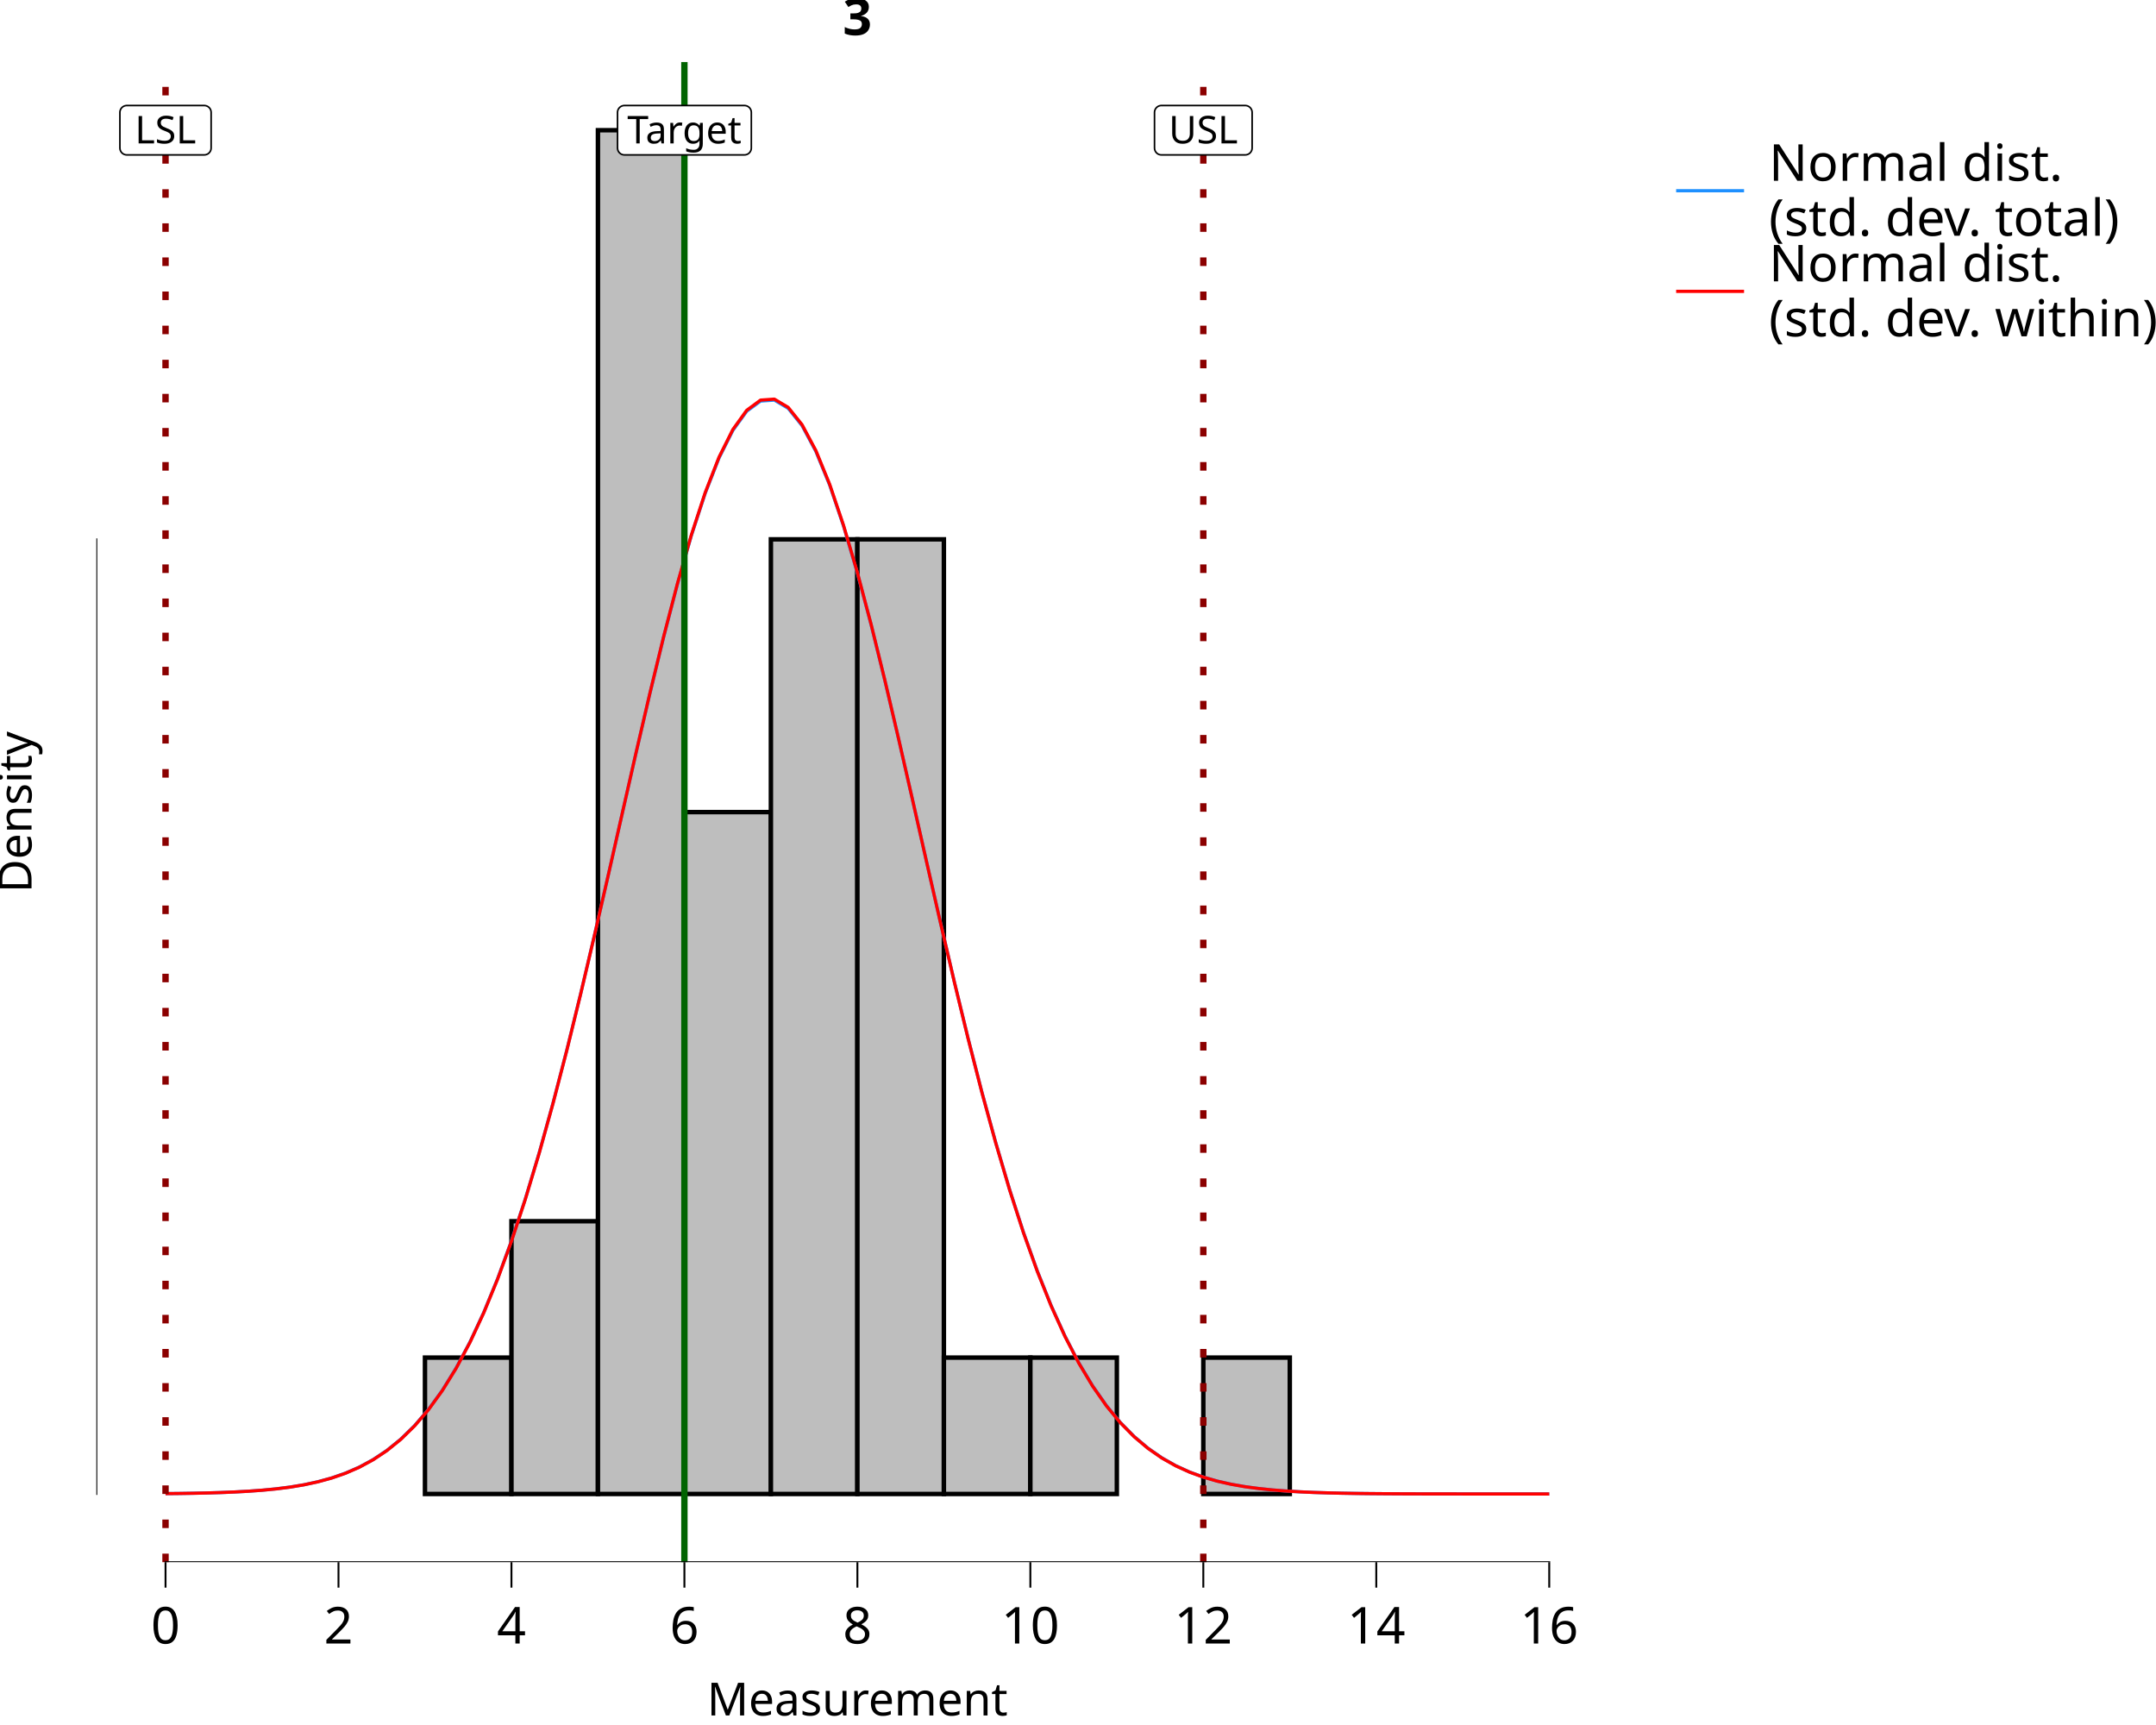
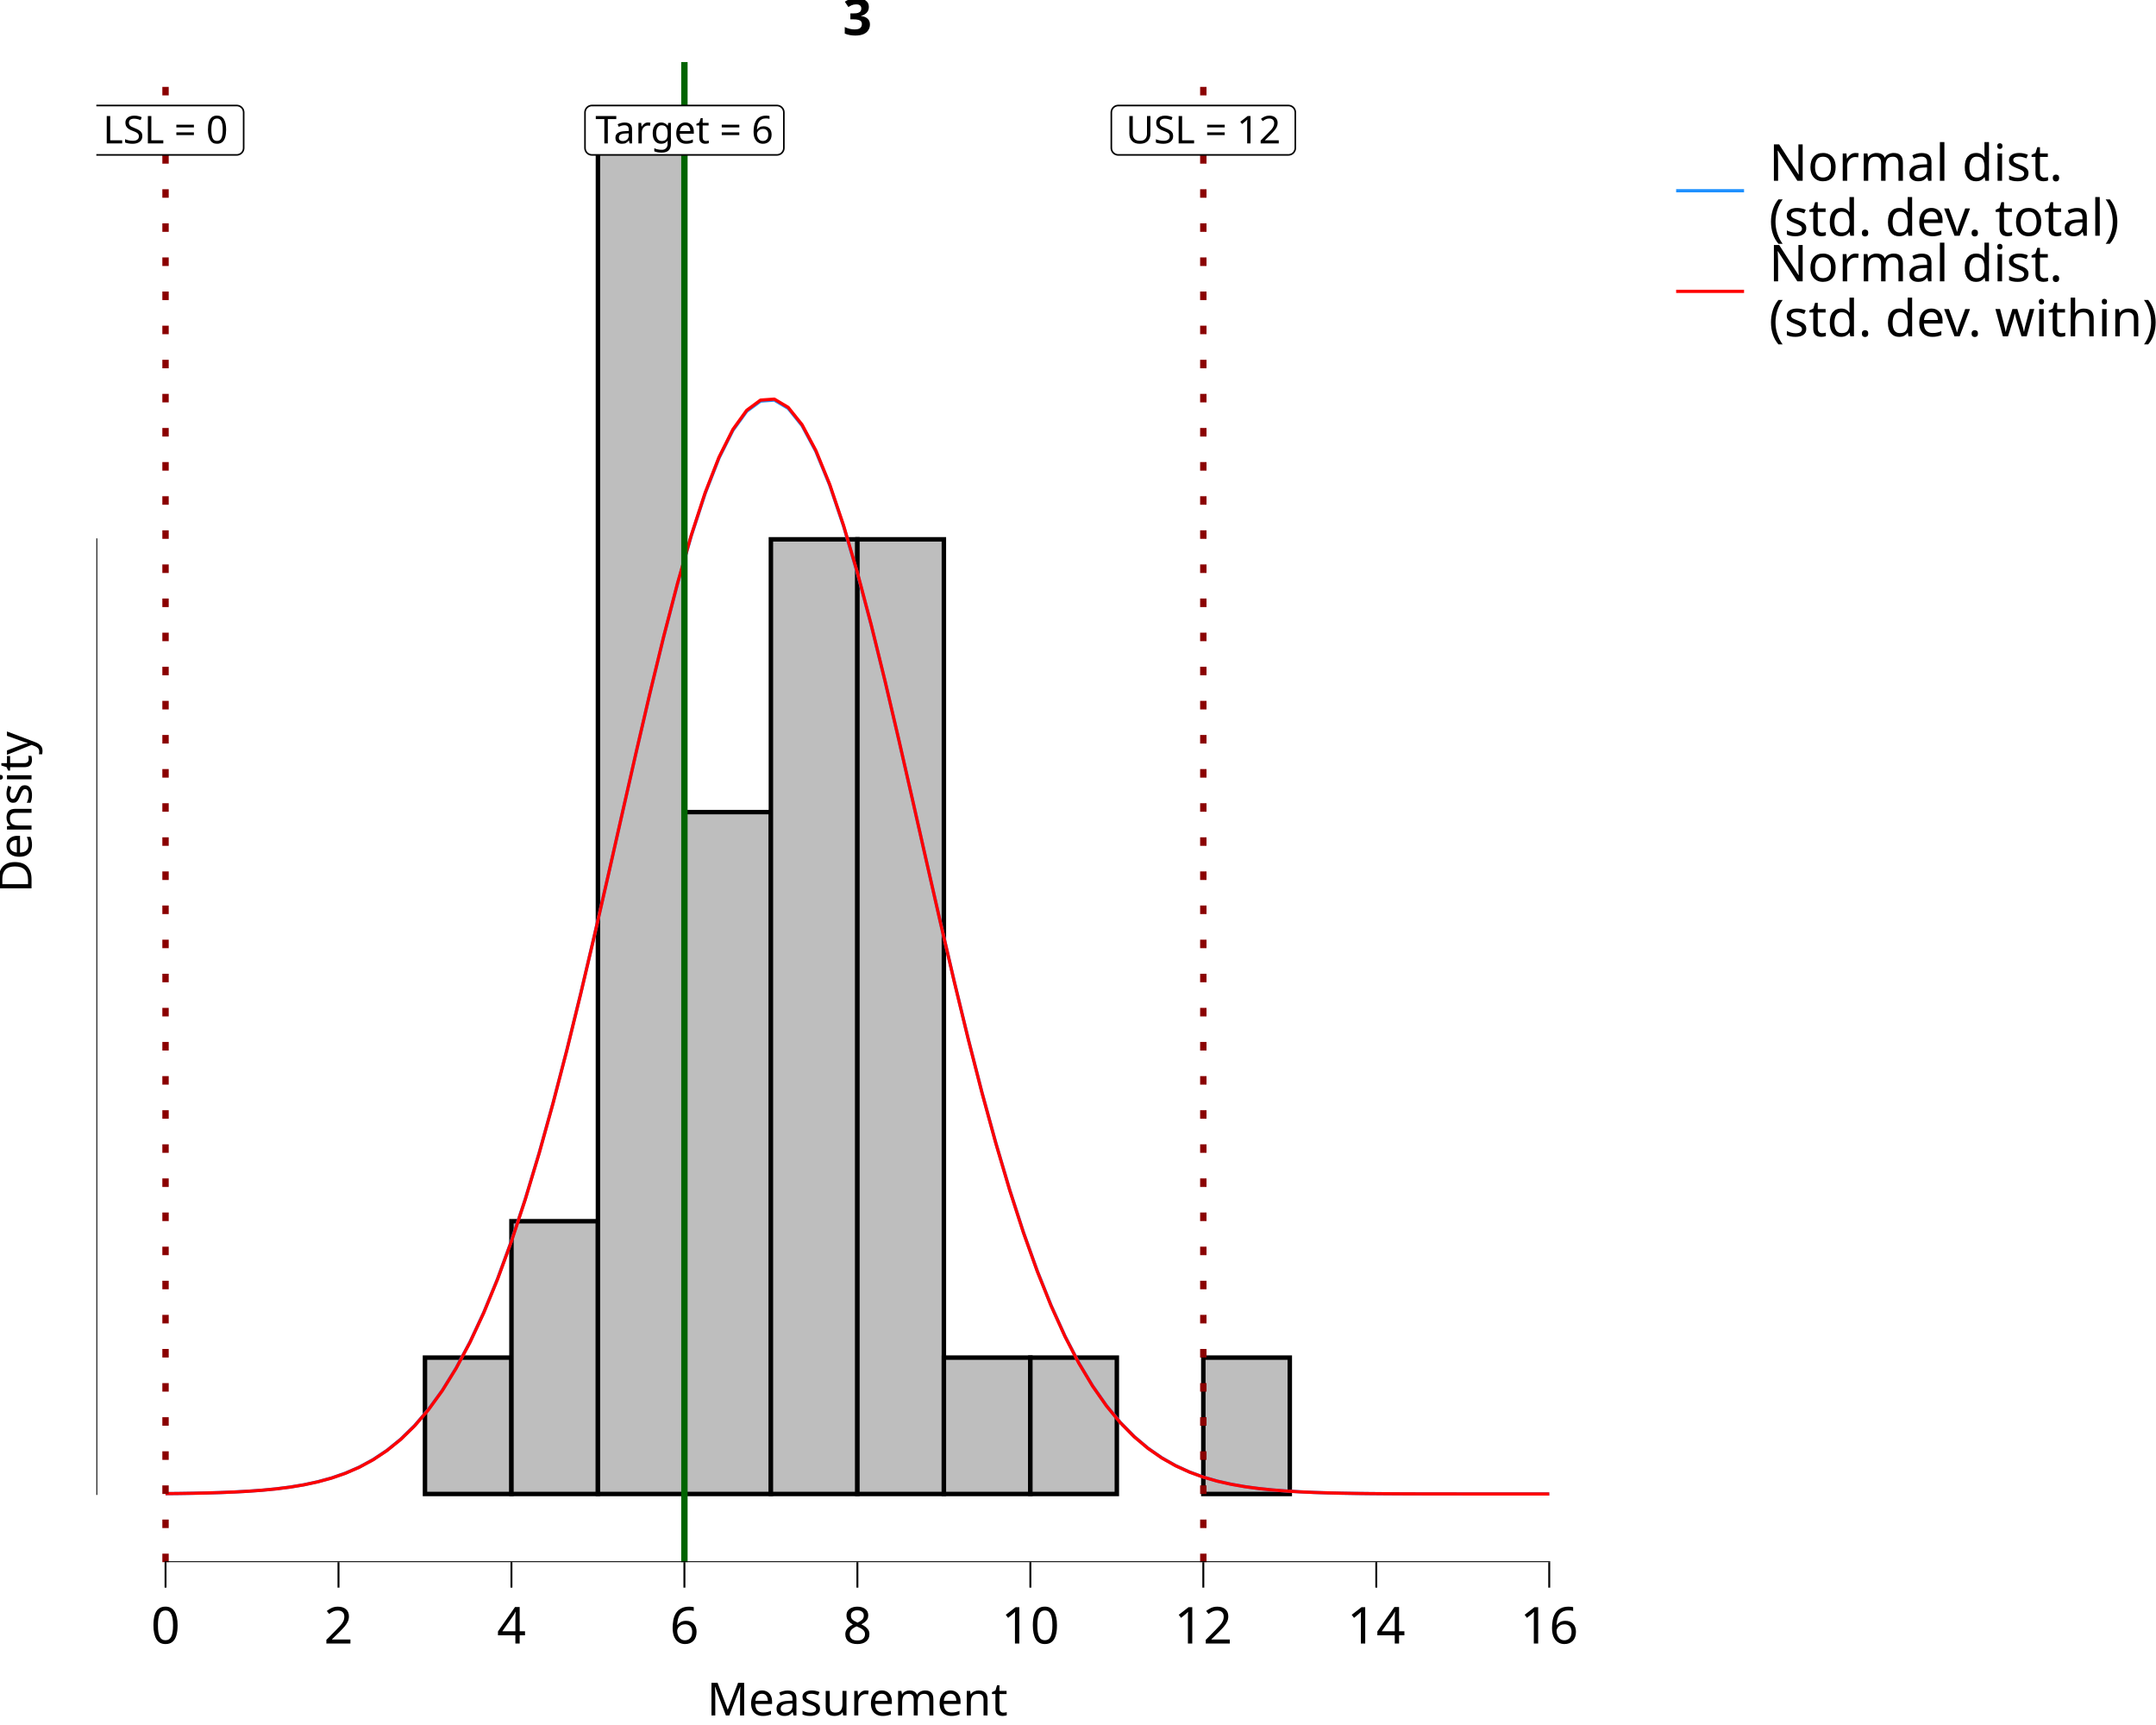
<svg xmlns="http://www.w3.org/2000/svg" class="svglite" data-engine-version="2.0" width="720.00pt" height="576.00pt" viewBox="0 0 720.00 576.00">
  <defs>
    <style type="text/css">
    .svglite line, .svglite polyline, .svglite polygon, .svglite path, .svglite rect, .svglite circle {
      fill: none;
      stroke: #000000;
      stroke-linecap: round;
      stroke-linejoin: round;
      stroke-miterlimit: 10.00;
    }
  </style>
  </defs>
  <rect width="100%" height="100%" style="stroke: none; fill: #FFFFFF;" />
  <defs>
    <clipPath id="cpMC4wMHw3MjAuMDB8MC4wMHw1NzYuMDA=">
      <rect x="0.00" y="0.00" width="720.00" height="576.00" />
    </clipPath>
  </defs>
  <g clip-path="url(#cpMC4wMHw3MjAuMDB8MC4wMHw1NzYuMDA=)">
    <rect x="0.00" y="0.00" width="720.00" height="576.00" style="stroke-width: 10.67; stroke: none;" />
  </g>
  <defs>
    <clipPath id="cpMzIuMTd8NTQwLjQ4fDIwLjcxfDUyMS42Mw==">
      <rect x="32.17" y="20.71" width="508.31" height="500.92" />
    </clipPath>
  </defs>
  <g clip-path="url(#cpMzIuMTd8NTQwLjQ4fDIwLjcxfDUyMS42Mw==)">
    <rect x="32.17" y="20.71" width="508.31" height="500.92" style="stroke-width: 10.67; stroke: none;" />
    <rect x="55.28" y="498.86" width="28.88" height="0.00" style="stroke-width: 1.49; stroke-linecap: butt; stroke-linejoin: miter; fill: #BEBEBE;" />
    <rect x="84.16" y="498.86" width="28.88" height="0.00" style="stroke-width: 1.49; stroke-linecap: butt; stroke-linejoin: miter; fill: #BEBEBE;" />
    <rect x="113.04" y="498.86" width="28.88" height="0.00" style="stroke-width: 1.49; stroke-linecap: butt; stroke-linejoin: miter; fill: #BEBEBE;" />
    <rect x="141.92" y="453.32" width="28.88" height="45.54" style="stroke-width: 1.49; stroke-linecap: butt; stroke-linejoin: miter; fill: #BEBEBE;" />
    <rect x="170.80" y="407.78" width="28.88" height="91.08" style="stroke-width: 1.49; stroke-linecap: butt; stroke-linejoin: miter; fill: #BEBEBE;" />
    <rect x="199.68" y="43.48" width="28.88" height="455.38" style="stroke-width: 1.49; stroke-linecap: butt; stroke-linejoin: miter; fill: #BEBEBE;" />
    <rect x="228.56" y="271.17" width="28.88" height="227.69" style="stroke-width: 1.49; stroke-linecap: butt; stroke-linejoin: miter; fill: #BEBEBE;" />
    <rect x="257.44" y="180.09" width="28.88" height="318.77" style="stroke-width: 1.49; stroke-linecap: butt; stroke-linejoin: miter; fill: #BEBEBE;" />
    <rect x="286.33" y="180.09" width="28.88" height="318.77" style="stroke-width: 1.49; stroke-linecap: butt; stroke-linejoin: miter; fill: #BEBEBE;" />
    <rect x="315.21" y="453.32" width="28.88" height="45.54" style="stroke-width: 1.49; stroke-linecap: butt; stroke-linejoin: miter; fill: #BEBEBE;" />
    <rect x="344.09" y="453.32" width="28.88" height="45.54" style="stroke-width: 1.49; stroke-linecap: butt; stroke-linejoin: miter; fill: #BEBEBE;" />
    <rect x="372.97" y="498.86" width="28.88" height="0.00" style="stroke-width: 1.49; stroke-linecap: butt; stroke-linejoin: miter; fill: #BEBEBE;" />
    <rect x="401.85" y="453.32" width="28.88" height="45.54" style="stroke-width: 1.49; stroke-linecap: butt; stroke-linejoin: miter; fill: #BEBEBE;" />
    <rect x="430.73" y="498.86" width="28.88" height="0.00" style="stroke-width: 1.49; stroke-linecap: butt; stroke-linejoin: miter; fill: #BEBEBE;" />
    <rect x="459.61" y="498.86" width="28.88" height="0.00" style="stroke-width: 1.49; stroke-linecap: butt; stroke-linejoin: miter; fill: #BEBEBE;" />
    <rect x="488.49" y="498.86" width="28.88" height="0.00" style="stroke-width: 1.49; stroke-linecap: butt; stroke-linejoin: miter; fill: #BEBEBE;" />
    <polyline points="55.28,498.74 59.90,498.69 64.52,498.61 69.14,498.51 73.76,498.38 78.38,498.19 83.00,497.93 87.62,497.59 92.24,497.14 96.87,496.55 101.49,495.78 106.11,494.78 110.73,493.51 115.35,491.90 119.97,489.89 124.59,487.38 129.21,484.30 133.83,480.55 138.45,476.03 143.08,470.63 147.70,464.24 152.32,456.77 156.94,448.12 161.56,438.20 166.18,426.95 170.80,414.34 175.42,400.35 180.04,385.01 184.66,368.40 189.29,350.61 193.91,331.83 198.53,312.24 203.15,292.12 207.77,271.75 212.39,251.48 217.01,231.67 221.63,212.71 226.25,194.98 230.87,178.87 235.50,164.74 240.12,152.93 244.74,143.72 249.36,137.33 253.98,133.93 258.60,133.60 263.22,136.35 267.84,142.11 272.46,150.73 277.08,162.01 281.70,175.66 286.33,191.38 290.95,208.79 295.57,227.53 300.19,247.19 304.81,267.39 309.43,287.76 314.05,307.97 318.67,327.69 323.29,346.67 327.91,364.68 332.54,381.56 337.16,397.18 341.78,411.46 346.40,424.36 351.02,435.90 355.64,446.10 360.26,455.02 364.88,462.74 369.50,469.34 374.12,474.95 378.75,479.65 383.37,483.56 387.99,486.77 392.61,489.39 397.23,491.51 401.85,493.20 406.47,494.54 411.09,495.58 415.71,496.40 420.33,497.03 424.95,497.51 429.58,497.87 434.20,498.14 438.82,498.34 443.44,498.49 448.06,498.60 452.68,498.67 457.30,498.73 461.92,498.77 466.54,498.80 471.16,498.82 475.79,498.83 480.41,498.84 485.03,498.84 489.65,498.85 494.27,498.85 498.89,498.85 503.51,498.85 508.13,498.85 512.75,498.86 517.37,498.86 " style="stroke-width: 1.07; stroke: #1E90FF; stroke-linecap: butt;" />
    <polyline points="55.28,498.74 59.90,498.69 64.52,498.62 69.14,498.52 73.76,498.38 78.38,498.19 83.00,497.94 87.62,497.60 92.24,497.16 96.87,496.57 101.49,495.80 106.11,494.81 110.73,493.55 115.35,491.95 119.97,489.94 124.59,487.44 129.21,484.37 133.83,480.63 138.45,476.12 143.08,470.73 147.70,464.36 152.32,456.90 156.94,448.25 161.56,438.34 166.18,427.10 170.80,414.49 175.42,400.49 180.04,385.15 184.66,368.52 189.29,350.72 193.91,331.91 198.53,312.30 203.15,292.14 207.77,271.74 212.39,251.43 217.01,231.58 221.63,212.58 226.25,194.81 230.87,178.66 235.50,164.50 240.12,152.65 244.74,143.42 249.36,137.01 253.98,133.60 258.60,133.27 263.22,136.03 267.84,141.80 272.46,150.45 277.08,161.75 281.70,175.44 286.33,191.20 290.95,208.65 295.57,227.43 300.19,247.13 304.81,267.37 309.43,287.78 314.05,308.02 318.67,327.77 323.29,346.77 327.91,364.80 332.54,381.69 337.16,397.32 341.78,411.60 346.40,424.51 351.02,436.04 355.64,446.24 360.26,455.15 364.88,462.85 369.50,469.45 374.12,475.04 378.75,479.74 383.37,483.63 387.99,486.84 392.61,489.45 397.23,491.55 401.85,493.23 406.47,494.57 411.09,495.61 415.71,496.42 420.33,497.04 424.95,497.52 429.58,497.88 434.20,498.15 438.82,498.35 443.44,498.49 448.06,498.60 452.68,498.68 457.30,498.73 461.92,498.77 466.54,498.80 471.16,498.82 475.79,498.83 480.41,498.84 485.03,498.84 489.65,498.85 494.27,498.85 498.89,498.85 503.51,498.85 508.13,498.85 512.75,498.86 517.37,498.86 " style="stroke-width: 1.07; stroke: #FF0000; stroke-linecap: butt;" />
    <line x1="228.56" y1="521.63" x2="228.56" y2="20.71" style="stroke-width: 2.13; stroke: #006400; stroke-linecap: butt;" />
    <line x1="55.28" y1="521.63" x2="55.28" y2="20.71" style="stroke-width: 2.13; stroke: #8B0000; stroke-dasharray: 2.85,8.54; stroke-linecap: butt;" />
    <line x1="401.85" y1="521.63" x2="401.85" y2="20.71" style="stroke-width: 2.13; stroke: #8B0000; stroke-dasharray: 2.85,8.54; stroke-linecap: butt;" />
-     <polygon points="208.52,51.72 248.60,51.72 248.51,51.72 248.88,51.71 249.24,51.63 249.59,51.50 249.91,51.32 250.20,51.08 250.45,50.80 250.64,50.49 250.79,50.15 250.88,49.79 250.91,49.42 250.91,49.42 250.91,37.53 250.91,37.53 250.88,37.17 250.79,36.80 250.64,36.46 250.45,36.15 250.20,35.87 249.91,35.64 249.59,35.45 249.24,35.32 248.88,35.25 248.60,35.23 208.52,35.23 208.80,35.25 208.43,35.23 208.06,35.28 207.71,35.38 207.37,35.54 207.07,35.75 206.80,36.01 206.58,36.30 206.40,36.63 206.29,36.98 206.23,37.35 206.22,37.53 206.22,49.42 206.23,49.23 206.23,49.60 206.29,49.97 206.40,50.32 206.58,50.65 206.80,50.95 207.07,51.20 207.37,51.42 207.71,51.57 208.06,51.68 208.43,51.72 " style="stroke-width: 0.53; fill: #FFFFFF;" />
-     <text x="228.56" y="47.88" text-anchor="middle" style="font-size: 12.80px; font-family: sans;" textLength="37.01px" lengthAdjust="spacingAndGlyphs">Target</text>
-     <polygon points="42.35,51.72 68.21,51.72 68.11,51.72 68.48,51.71 68.85,51.63 69.19,51.50 69.52,51.32 69.80,51.08 70.05,50.80 70.25,50.49 70.39,50.15 70.48,49.79 70.51,49.42 70.51,49.42 70.51,37.53 70.51,37.53 70.48,37.17 70.39,36.80 70.25,36.46 70.05,36.15 69.80,35.87 69.52,35.64 69.19,35.45 68.85,35.32 68.48,35.25 68.21,35.23 42.35,35.23 42.63,35.25 42.26,35.23 41.89,35.28 41.53,35.38 41.20,35.54 40.89,35.75 40.62,36.01 40.40,36.30 40.23,36.63 40.11,36.98 40.05,37.35 40.04,37.53 40.04,49.42 40.05,49.23 40.05,49.60 40.11,49.97 40.23,50.32 40.40,50.65 40.62,50.95 40.89,51.20 41.20,51.42 41.53,51.57 41.89,51.68 42.26,51.72 " style="stroke-width: 0.53; fill: #FFFFFF;" />
-     <text x="55.28" y="47.88" text-anchor="middle" style="font-size: 12.80px; font-family: sans;" textLength="22.79px" lengthAdjust="spacingAndGlyphs">LSL</text>
-     <polygon points="387.86,51.72 415.84,51.72 415.75,51.72 416.12,51.71 416.48,51.63 416.83,51.50 417.15,51.32 417.44,51.08 417.69,50.80 417.88,50.49 418.03,50.15 418.12,49.79 418.15,49.42 418.15,49.42 418.15,37.53 418.15,37.53 418.12,37.17 418.03,36.80 417.88,36.46 417.69,36.15 417.44,35.87 417.15,35.64 416.83,35.45 416.48,35.32 416.12,35.25 415.84,35.23 387.86,35.23 388.13,35.25 387.76,35.23 387.40,35.28 387.04,35.38 386.70,35.54 386.40,35.75 386.13,36.01 385.91,36.30 385.74,36.63 385.62,36.98 385.56,37.35 385.55,37.53 385.55,49.42 385.56,49.23 385.56,49.60 385.62,49.97 385.74,50.32 385.91,50.65 386.13,50.95 386.40,51.20 386.70,51.42 387.04,51.57 387.40,51.68 387.76,51.72 " style="stroke-width: 0.53; fill: #FFFFFF;" />
-     <text x="401.85" y="47.88" text-anchor="middle" style="font-size: 12.80px; font-family: sans;" textLength="24.91px" lengthAdjust="spacingAndGlyphs">USL</text>
+     <polygon points="197.67,51.72 259.46,51.72 259.37,51.72 259.74,51.71 260.10,51.63 260.45,51.50 260.77,51.32 261.06,51.08 261.30,50.80 261.50,50.49 261.65,50.15 261.74,49.79 261.77,49.42 261.77,49.42 261.77,37.53 261.77,37.53 261.74,37.17 261.65,36.80 261.50,36.46 261.30,36.15 261.06,35.87 260.77,35.64 260.45,35.45 260.10,35.32 259.74,35.25 259.46,35.23 197.67,35.23 197.94,35.25 197.57,35.23 197.20,35.28 196.85,35.38 196.51,35.54 196.21,35.75 195.94,36.01 195.72,36.30 195.55,36.63 195.43,36.98 195.37,37.35 195.36,37.53 195.36,49.42 195.37,49.23 195.37,49.60 195.43,49.97 195.55,50.32 195.72,50.65 195.94,50.95 196.21,51.20 196.51,51.42 196.85,51.57 197.20,51.68 197.57,51.72 " style="stroke-width: 0.53; fill: #FFFFFF;" />
+     <text x="228.56" y="47.88" text-anchor="middle" style="font-size: 12.80px; font-family: sans;" textLength="58.72px" lengthAdjust="spacingAndGlyphs">Target = 6</text>
+     <polygon points="31.49,51.72 79.07,51.72 78.97,51.72 79.34,51.71 79.71,51.63 80.05,51.50 80.37,51.32 80.66,51.08 80.91,50.80 81.11,50.49 81.25,50.15 81.34,49.79 81.37,49.42 81.37,49.42 81.37,37.53 81.37,37.53 81.34,37.17 81.25,36.80 81.11,36.46 80.91,36.15 80.66,35.87 80.37,35.64 80.05,35.45 79.71,35.32 79.34,35.25 79.07,35.23 31.49,35.23 31.77,35.25 31.40,35.23 31.03,35.28 30.67,35.38 30.34,35.54 30.03,35.75 29.76,36.01 29.54,36.30 29.37,36.63 29.25,36.98 29.19,37.35 29.18,37.53 29.18,49.42 29.19,49.23 29.19,49.60 29.25,49.97 29.37,50.32 29.54,50.65 29.76,50.95 30.03,51.20 30.34,51.42 30.67,51.57 31.03,51.68 31.40,51.72 " style="stroke-width: 0.53; fill: #FFFFFF;" />
+     <text x="55.28" y="47.88" text-anchor="middle" style="font-size: 12.80px; font-family: sans;" textLength="44.50px" lengthAdjust="spacingAndGlyphs">LSL = 0</text>
+     <polygon points="373.44,51.72 430.26,51.72 430.17,51.72 430.54,51.71 430.90,51.63 431.25,51.50 431.57,51.32 431.86,51.08 432.11,50.80 432.30,50.49 432.45,50.15 432.54,49.79 432.57,49.42 432.57,49.42 432.57,37.53 432.57,37.53 432.54,37.17 432.45,36.80 432.30,36.46 432.11,36.15 431.86,35.87 431.57,35.64 431.25,35.45 430.90,35.32 430.54,35.25 430.26,35.23 373.44,35.23 373.72,35.25 373.34,35.23 372.98,35.28 372.62,35.38 372.28,35.54 371.98,35.75 371.71,36.01 371.49,36.30 371.32,36.63 371.20,36.98 371.14,37.35 371.13,37.53 371.13,49.42 371.14,49.23 371.14,49.60 371.20,49.97 371.32,50.32 371.49,50.65 371.71,50.95 371.98,51.20 372.28,51.42 372.62,51.57 372.98,51.68 373.34,51.72 " style="stroke-width: 0.53; fill: #FFFFFF;" />
+     <text x="401.85" y="47.88" text-anchor="middle" style="font-size: 12.80px; font-family: sans;" textLength="53.75px" lengthAdjust="spacingAndGlyphs">USL = 12</text>
    <line x1="54.96" y1="521.63" x2="517.69" y2="521.63" style="stroke-width: 0.64; stroke-linecap: butt;" />
    <line x1="32.17" y1="499.18" x2="32.17" y2="179.77" style="stroke-width: 0.64; stroke-linecap: butt;" />
    <rect x="32.17" y="20.71" width="508.31" height="500.92" style="stroke-width: 0.00; stroke: none;" />
  </g>
  <g clip-path="url(#cpMC4wMHw3MjAuMDB8MC4wMHw1NzYuMDA=)">
    <polyline points="32.17,521.63 32.17,20.71 " style="stroke-width: 0.00; stroke: none; stroke-linecap: butt;" />
    <polyline points="32.17,521.63 540.48,521.63 " style="stroke-width: 0.00; stroke: none; stroke-linecap: butt;" />
    <polyline points="55.28,530.13 55.28,521.63 " style="stroke-width: 0.64; stroke-linecap: butt;" />
    <polyline points="113.04,530.13 113.04,521.63 " style="stroke-width: 0.64; stroke-linecap: butt;" />
    <polyline points="170.80,530.13 170.80,521.63 " style="stroke-width: 0.64; stroke-linecap: butt;" />
    <polyline points="228.56,530.13 228.56,521.63 " style="stroke-width: 0.64; stroke-linecap: butt;" />
    <polyline points="286.33,530.13 286.33,521.63 " style="stroke-width: 0.64; stroke-linecap: butt;" />
    <polyline points="344.09,530.13 344.09,521.63 " style="stroke-width: 0.64; stroke-linecap: butt;" />
    <polyline points="401.85,530.13 401.85,521.63 " style="stroke-width: 0.64; stroke-linecap: butt;" />
    <polyline points="459.61,530.13 459.61,521.63 " style="stroke-width: 0.64; stroke-linecap: butt;" />
    <polyline points="517.37,530.13 517.37,521.63 " style="stroke-width: 0.64; stroke-linecap: butt;" />
    <text x="55.28" y="548.80" text-anchor="middle" style="font-size: 17.00px; font-family: sans;" textLength="9.46px" lengthAdjust="spacingAndGlyphs">0</text>
    <text x="113.04" y="548.80" text-anchor="middle" style="font-size: 17.00px; font-family: sans;" textLength="9.46px" lengthAdjust="spacingAndGlyphs">2</text>
    <text x="170.80" y="548.80" text-anchor="middle" style="font-size: 17.00px; font-family: sans;" textLength="9.46px" lengthAdjust="spacingAndGlyphs">4</text>
    <text x="228.56" y="548.80" text-anchor="middle" style="font-size: 17.00px; font-family: sans;" textLength="9.46px" lengthAdjust="spacingAndGlyphs">6</text>
    <text x="286.33" y="548.80" text-anchor="middle" style="font-size: 17.00px; font-family: sans;" textLength="9.46px" lengthAdjust="spacingAndGlyphs">8</text>
    <text x="344.09" y="548.80" text-anchor="middle" style="font-size: 17.00px; font-family: sans;" textLength="18.91px" lengthAdjust="spacingAndGlyphs">10</text>
    <text x="401.85" y="548.80" text-anchor="middle" style="font-size: 17.00px; font-family: sans;" textLength="18.91px" lengthAdjust="spacingAndGlyphs">12</text>
    <text x="459.61" y="548.80" text-anchor="middle" style="font-size: 17.00px; font-family: sans;" textLength="18.91px" lengthAdjust="spacingAndGlyphs">14</text>
    <text x="517.37" y="548.80" text-anchor="middle" style="font-size: 17.00px; font-family: sans;" textLength="18.91px" lengthAdjust="spacingAndGlyphs">16</text>
    <text x="286.33" y="572.82" text-anchor="middle" style="font-size: 15.30px; font-family: sans;" textLength="93.56px" lengthAdjust="spacingAndGlyphs">Measurement</text>
    <text transform="translate(10.53,271.17) rotate(-90)" text-anchor="middle" style="font-size: 15.30px; font-family: sans;" textLength="51.03px" lengthAdjust="spacingAndGlyphs">Density</text>
    <rect x="551.44" y="20.71" width="168.56" height="98.84" style="stroke-width: 0.75; stroke: none;" />
    <rect x="551.44" y="20.71" width="168.56" height="98.84" style="stroke-width: 10.67; stroke: none;" />
    <rect x="556.92" y="46.90" width="28.35" height="33.59" style="stroke-width: 10.67; stroke: none;" />
    <line x1="559.75" y1="63.69" x2="582.43" y2="63.69" style="stroke-width: 1.07; stroke: #1E90FF; stroke-linecap: butt;" />
    <rect x="556.92" y="80.48" width="28.35" height="33.59" style="stroke-width: 10.67; stroke: none;" />
    <line x1="559.75" y1="97.28" x2="582.43" y2="97.28" style="stroke-width: 1.07; stroke: #FF0000; stroke-linecap: butt;" />
    <text x="590.74" y="60.36" style="font-size: 17.00px; font-family: sans;" textLength="90.70px" lengthAdjust="spacingAndGlyphs">Normal dist.</text>
    <text x="590.74" y="78.72" style="font-size: 17.00px; font-family: sans;" textLength="112.44px" lengthAdjust="spacingAndGlyphs">(std. dev. total)</text>
    <text x="590.74" y="93.95" style="font-size: 17.00px; font-family: sans;" textLength="90.70px" lengthAdjust="spacingAndGlyphs">Normal dist.</text>
    <text x="590.74" y="112.31" style="font-size: 17.00px; font-family: sans;" textLength="123.78px" lengthAdjust="spacingAndGlyphs">(std. dev. within)</text>
    <text x="286.33" y="11.70" text-anchor="middle" style="font-size: 17.00px; font-weight: bold; font-family: sans;" textLength="9.46px" lengthAdjust="spacingAndGlyphs">3</text>
  </g>
</svg>
